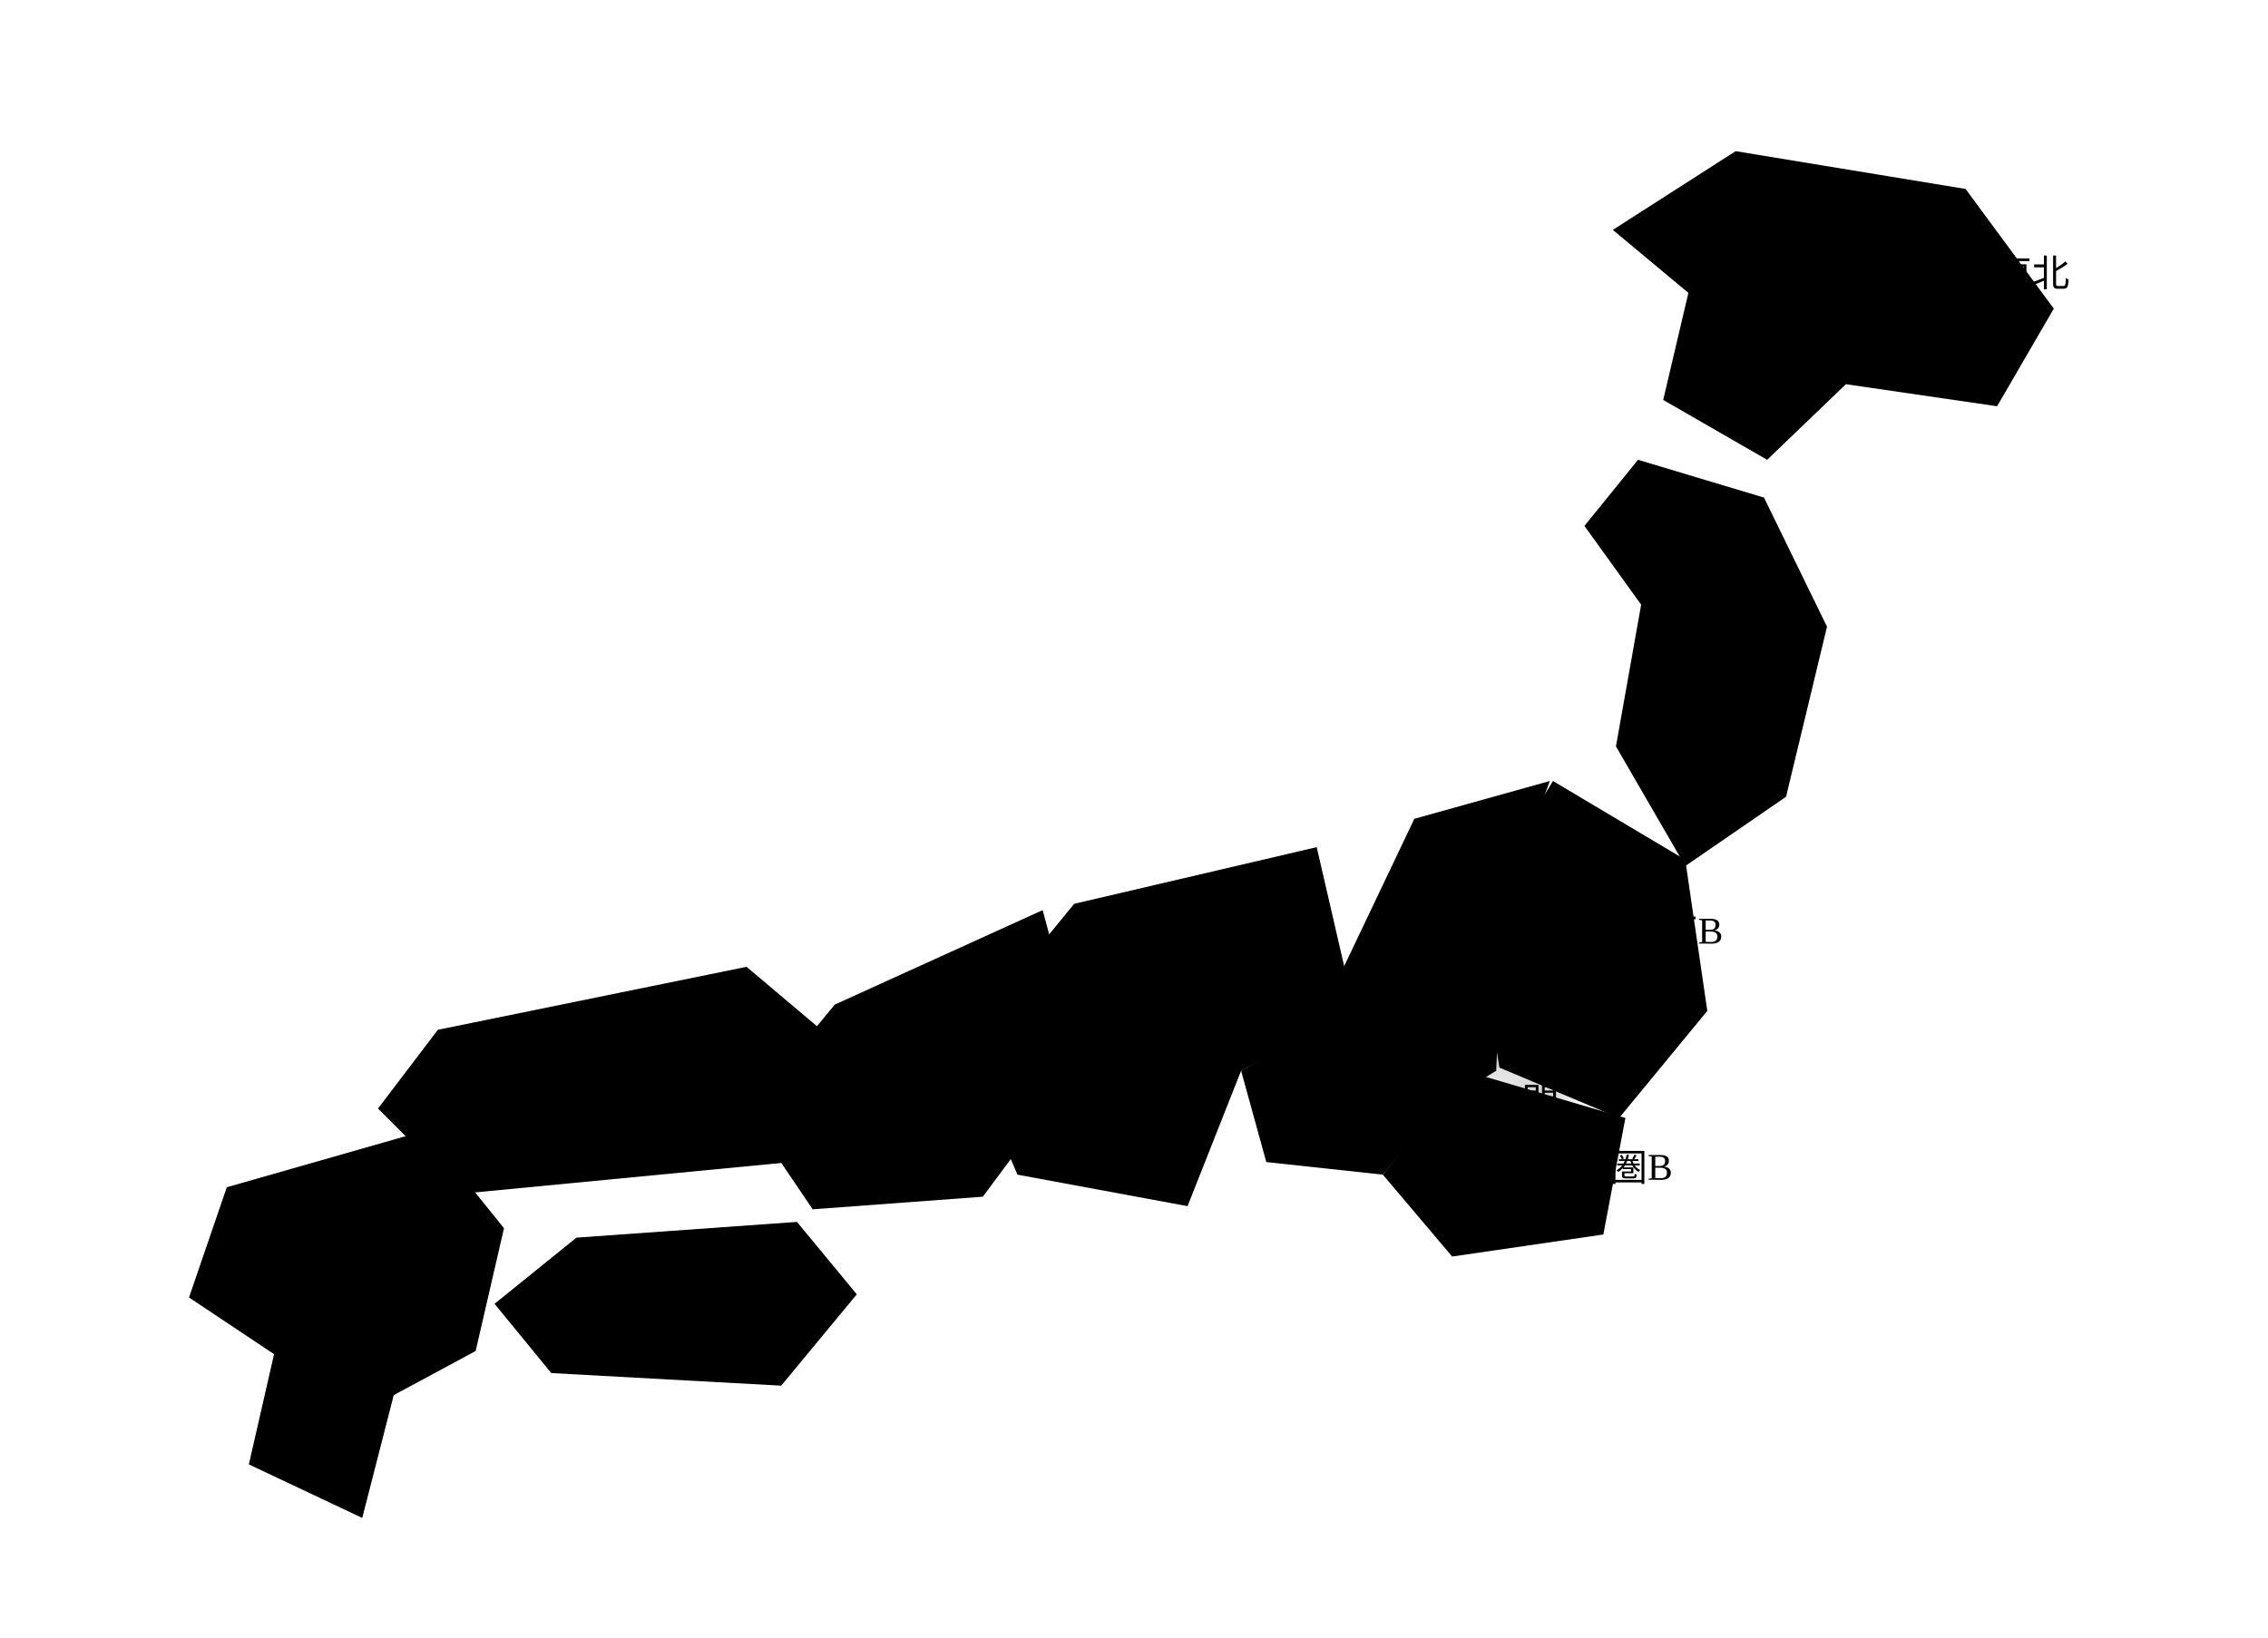
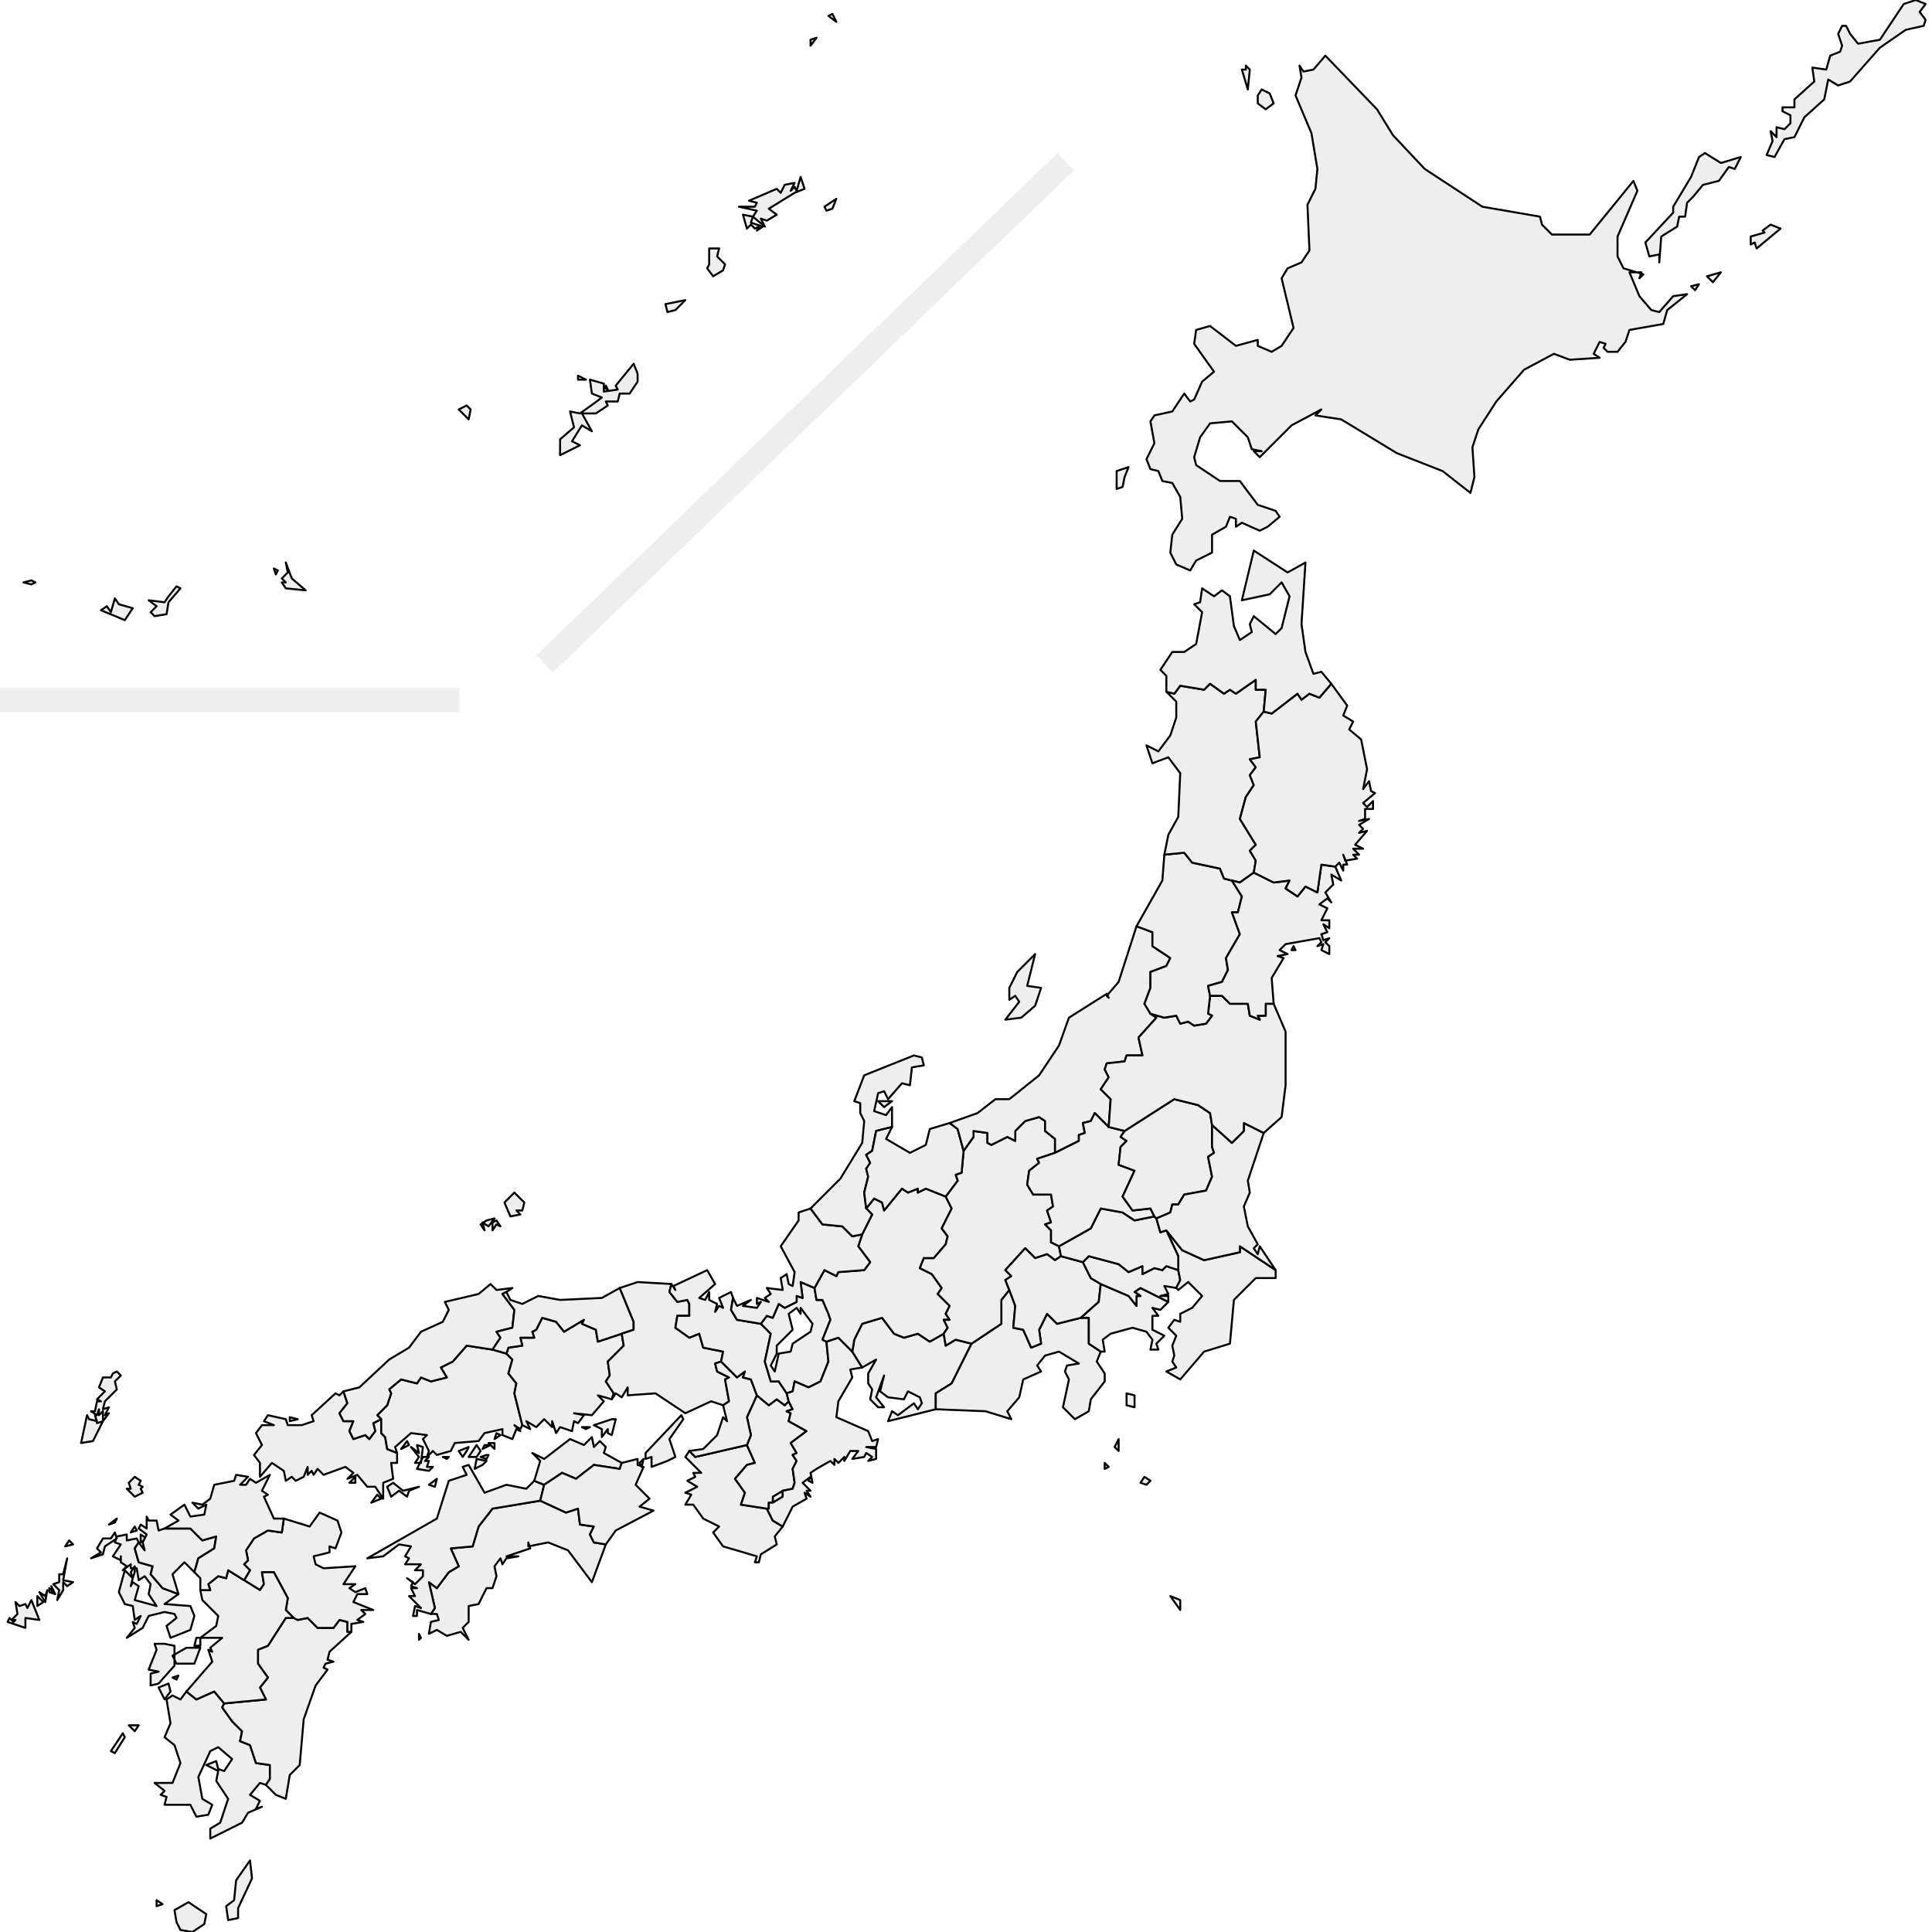
- <svg xmlns="http://www.w3.org/2000/svg" class="japanMapSvg" viewBox="0 0 720 520" aria-label="日本地域別利用状況">
-   <defs>
-     <filter id="mapGlow" x="-30%" y="-30%" width="160%" height="160%">
-       <feGaussianBlur stdDeviation="5" result="blur" />
-       <feMerge>
-         <feMergeNode in="blur" />
-         <feMergeNode in="SourceGraphic" />
-       </feMerge>
-     </filter>
-   </defs>
-   <g class="mapGrid" opacity=".18">
-     <path d="M40 80H680M40 160H680M40 240H680M40 320H680M40 400H680M120 40V470M240 40V470M360 40V470M480 40V470M600 40V470" />
-   </g>
-   <g data-area-key="北海道東北" class="mapRegion">
-     <path d="M551 48l73 12 28 38-18 31-48-7-25 24-33-19 8-34-24-20z" />
-     <path d="M520 146l40 12 20 41-13 54-32 22-22-38 8-45-18-25z" />
-     <text x="585" y="91">北海道・東北</text>
-   </g>
-   <g data-area-key="関東B" class="mapRegion">
-     <path d="M493 248l42 25 7 48-28 34-38-16-8-50z" />
-     <text x="515" y="300">関東B</text>
-   </g>
-   <g data-area-key="関東A" class="mapRegion">
-     <path d="M449 260l43-12-15 41-2 51-36 22-20-39z" />
-     <text x="455" y="315">関東A</text>
-   </g>
-   <g data-area-key="首都圏B" class="mapRegion">
-     <path d="M465 340l51 15-7 37-48 7-22-26z" />
-     <text x="487" y="375">首都圏B</text>
-   </g>
-   <g data-area-key="首都圏A" class="mapRegion">
-     <path d="M421 325l45 15-27 33-37-4-8-29z" />
-     <text x="427" y="351">首都圏A</text>
-   </g>
-   <g data-area-key="東海北陸" class="mapRegion">
-     <path d="M341 287l77-18 12 52-36 19-17 43-54-10-18-42z" />
-     <text x="368" y="322">東海・北陸</text>
-   </g>
-   <g data-area-key="関西" class="mapRegion">
-     <path d="M265 319l66-30 13 48-32 43-54 4-21-31z" />
-     <text x="293" y="345">関西</text>
-   </g>
-   <g data-area-key="中四国" class="mapRegion">
-     <path d="M139 327l98-20 32 27-18 35-104 10-27-27z" />
-     <path d="M183 393l70-5 19 23-24 29-73-4-18-22z" />
-     <text x="195" y="353">中国</text>
-     <text x="216" y="419">四国</text>
-   </g>
-   <g data-area-key="九州" class="mapRegion">
-     <path d="M72 377l63-18 25 31-9 39-26 14-10 39-36-17 8-35-27-18z" />
-     <text x="111" y="409">九州</text>
-   </g>
-   <g data-area-key="本社・虎ノ門" class="mapMarker" filter="url(#mapGlow)">
-     <circle cx="438" cy="341" r="10" />
-     <circle cx="438" cy="341" r="20" class="mapPulse" />
-     <text x="459" y="337">本社</text>
-     <text x="459" y="354">虎ノ門</text>
+ <svg xmlns="http://www.w3.org/2000/svg" class="geolonia-svg-map" viewBox="0 0 1000 1000">
+   <g class="svg-map" transform="matrix(1.028807, 0, 0, 1.028807, -47.54424, -28.80658)">
+     <g class="prefectures" transform="matrix(1, 0, 0, 1, 6, 18)">
+       <g class="okinawa kyushu-okinawa prefecture" data-code="47" stroke-linejoin="round" fill="#EEEEEE" fill-rule="nonzero" stroke="#000000" stroke-width="1.0" transform="translate(52, 193)">
+         <polygon points="4 109 6 110 4 111 0 110" />
+         <polygon points="48 121 55 123 51 129 39 124 42 122 44 125 46 118" />
+         <polygon points="132 113 130 110 132 110 130 108 133 105 132 100 135 108 142 114" />
+         <polygon points="225 23 224 28 219 23 223 21" />
+         <polygon points="73 117 77 112 79 113 73 120 72 126 66 127 64 125 67 122 63 119 71 120" />
+         <polygon points="287 20 291 17 286 15 285 8 292 10 292 14 299 13 298 11 307 0 309 5 309 9 305 15 300 15 299 19 293 19 294 21 288 25 281 25 286 34 281 31 276 39 280 41 270 46 270 38 277 32 275 24 280 25" />
+         <polygon points="127 106 126 103 128 104" />
+         <polygon points="279 8 279 6 283 8" />
+         <polygon points="293 11 294 13 292 12" />
+       </g>
+       <g class="kagoshima kyushu kyushu-okinawa prefecture" data-code="46" stroke-linejoin="round" fill="#EEEEEE" fill-rule="nonzero" stroke="#000000" stroke-width="1.0" transform="translate(96, 17)">
+         <polygon points="23 949 26 951 23 952" />
+         <polygon points="33 960 32 954 39 950 48 956 47 961 41 965 35 964" />
+         <polygon points="64 953 64 958 59 959 58 952 62 949 63 939 70 929 71 938" />
+         <polygon points="38 844 43 848 52 844 57 850 56 852 61 859 66 864 65 869 70 871 73 880 80 881 80 888 78 891 75 890 70 896 75 899 73 903 76 902 69 905 66 910 50 918 50 913 55 910 59 898 53 889 54 884 48 881 53 879 54 883 57 884 61 878 54 872 50 874 44 887 46 898 51 901 49 906 43 907 40 901 27 901 28 897 25 896 27 894 22 890 31 890 35 880 32 871 27 867 30 860 28 848 31 846 35 848" />
+         <polygon points="31 837 34 836 33 838" />
+         <polygon points="27 848 24 842 29 840 30 844" />
+         <polygon points="4 868 6 865 7 867 2 875 0 874" />
+         <polygon points="12 864 9 861 14 861" />
+         <polygon points="284 149 280 150 279 146 289 144" />
+         <polygon points="301 126 301 118 306 118 305 122 309 126 308 129 303 132 300 128" />
+         <polygon points="363 98 360 99 359 97 365 93" />
+         <polygon points="344 90 331 98 335 101 330 104 327 103 329 107 323 102 325 99 316 97 324 97 325 95 321 94 335 88 337 90 339 86 344 85 342 89 344 87 345 89 347 82 349 88" />
+         <polygon points="324 108 322 106 320 108 318 101 323 102 322 105 328 107 325 109 326 107" />
+         <polygon points="355 12 352 16 352 13" />
+         <polygon points="361 1 363 0 365 4" />
+       </g>
+       <g class="miyazaki kyushu kyushu-okinawa prefecture" data-code="45" stroke-linejoin="round" fill="#EEEEEE" fill-rule="nonzero" stroke="#000000" stroke-width="1.0" transform="translate(152, 824)">
+         <polygon points="36 0 38 1 43 0 48 5 56 5 59 1 63 2 63 7 65 7 54 17 53 21 56 22 52 23 51 25 53 26 47 34 41 51 39 74 34 79 32 91 27 89 22 84 24 81 24 74 17 73 14 64 9 62 10 57 5 52 0 45 1 43 22 41 19 35 23 30 18 23 18 16 23 14 32 0" />
+       </g>
+       <g class="oita kyushu kyushu-okinawa prefecture" data-code="44" stroke-linejoin="round" fill="#EEEEEE" fill-rule="nonzero" stroke="#000000" stroke-width="1.0" transform="translate(163, 771)">
+         <polygon points="0 34 3 29 0 26 2 24 1 19 5 13 12 9 19 10 20 3 33 7 38 0 47 4 49 10 46 18 43 17 43 20 35 22 36 26 40 28 56 27 50 36 56 36 53 38 56 40 61 38 62 41 57 41 55 45 65 49 59 49 61 51 57 54 60 55 54 56 54 60 52 60 52 55 48 54 45 58 37 58 32 53 27 54 25 53 21 49 22 43 15 30 9 30 10 36 8 39" />
+       </g>
+       <g class="kumamoto kyushu kyushu-okinawa prefecture" data-code="43" stroke-linejoin="round" fill="#EEEEEE" fill-rule="nonzero" stroke="#000000" stroke-width="1.0" transform="translate(115, 800)">
+         <path d="M8,37 L13,38 L13,48 L5,57 L1,58 L1,52 L5,51 L0,50 L4,40 L3,37 L8,37 Z M20,47 L14,47 L12,43 L19,39 L26,39 L23,47 L20,47 Z M24,34 L26,34 L26,38 L23,38 L24,34 Z M38,67 L33,61 L24,65 L19,61 L32,46 L30,40 L32,41 L31,39 L37,34 L26,34 L34,28 L35,23 L27,15 L26,10 L31,10 L30,7 L35,3 L39,4 L40,0 L48,5 L56,10 L58,7 L57,1 L63,1 L70,14 L69,20 L73,24 L69,24 L60,38 L55,40 L55,47 L60,54 L56,59 L59,65 L38,67 Z" />
+       </g>
+       <g class="nagasaki kyushu kyushu-okinawa prefecture" data-code="42" stroke-linejoin="round" fill="#EEEEEE" fill-rule="nonzero" stroke="#000000" stroke-width="1.0" transform="translate(44, 700)">
+         <path d="M53,1 L55,0 L57,2 L54,5 L55,9 L49,15 L48,19 L51,18 L49,22 L51,21 L48,25 L48,20 L46,22 L46,19 L45,22 L42,20 L44,20 L45,15 L47,15 L45,14 L49,10 L46,8 L48,3 L52,3 L53,1 Z M46,29 L43,35 L37,36 L40,22 L41,24 L45,25 L44,22 L45,26 L48,25 L46,29 Z M67,59 L68,61 L64,63 L60,59 L62,59 L61,56 L64,53 L67,55 L66,57 L68,58 L67,59 Z M28,110 L25,115 L26,110 L23,107 L26,106 L26,102 L28,102 L30,94 L28,105 L33,106 L30,108 L28,106 L28,110 Z M24,112 L21,111 L21,109 L23,111 L22,108 L24,112 Z M19,113 L20,110 L19,116 L16,111 L19,113 Z M6,118 L9,117 L10,119 L12,115 L16,125 L9,124 L9,129 L0,126 L1,124 L3,126 L4,125 L2,125 L5,122 L4,116 L6,118 Z M65,80 L62,81 L64,78 L65,80 Z M67,82 L70,84 L67,86 L67,82 Z M29,88 L31,85 L33,87 L29,88 Z M54,76 L51,77 L55,74 L54,76 Z M66,86 L64,89 L66,96 L73,98 L72,102 L78,109 L86,112 L79,117 L92,118 L94,123 L92,130 L82,134 L80,128 L85,124 L84,122 L79,121 L71,123 L68,129 L60,134 L64,129 L63,126 L65,127 L67,123 L64,125 L63,118 L59,117 L56,111 L59,100 L63,104 L62,108 L63,106 L66,108 L64,115 L75,118 L71,112 L72,107 L69,103 L66,105 L65,99 L62,99 L62,97 L58,100 L60,98 L57,96 L57,93 L57,95 L53,93 L57,87 L54,86 L55,83 L60,82 L60,85 L65,84 L66,86 Z M49,88 L48,92 L42,94 L47,91 L45,89 L48,84 L52,84 L54,81 L55,84 L49,88 Z M15,115 L15,113 L18,116 L15,118 L15,115 Z M64,101 L63,104 L62,101 L64,98 L64,101 Z" />
+       </g>
+       <g class="saga kyushu kyushu-okinawa prefecture" data-code="41" stroke-linejoin="round" fill="#EEEEEE" fill-rule="nonzero" stroke="#000000" stroke-width="1.0" transform="translate(108, 773)">
+         <polygon points="15 6 28 6 34 12 41 10 40 16 32 21 30 28 25 23 19 29 22 39 14 36 8 29 9 25 2 23 0 16 2 13 5 17 4 13 6 9 2 6 3 4 6 6 6 0 7 2 11 2 12 7" />
+       </g>
+       <g class="fukuoka kyushu kyushu-okinawa prefecture" data-code="40" stroke-linejoin="round" fill="#EEEEEE" fill-rule="nonzero" stroke="#000000" stroke-width="1.0" transform="translate(123, 752)">
+         <polygon points="40 53 32 48 31 52 27 51 22 55 23 58 18 58 18 52 15 49 17 42 25 37 26 31 19 33 13 27 0 27 7 23 3 20 10 15 13 21 20 20 21 15 17 17 14 14 19 15 23 12 25 5 35 3 36 0 42 1 38 5 41 5 43 2 46 4 53 0 49 8 52 10 50 11 55 22 60 22 59 29 52 28 45 32 41 38 42 43 40 45 43 48" />
+       </g>
+       <g class="kochi shikoku prefecture" data-code="39" stroke-linejoin="round" fill="#EEEEEE" fill-rule="nonzero" stroke="#000000" stroke-width="1.0" transform="translate(251, 765)">
+         <path d="M61,0 L74,6 L80,4 L81,12 L88,13 L86,17 L88,21 L94,22 L87,41 L75,25 L65,21 L55,23 L55,21 L56,24 L44,28 L50,28 L44,29 L42,32 L41,29 L38,33 L39,38 L37,44 L34,44 L30,52 L25,53 L25,61 L22,64 L25,70 L21,66 L14,68 L9,65 L5,67 L6,61 L10,60 L9,57 L6,57 L8,54 L5,41 L9,44 L15,36 L20,33 L16,24 L27,23 L30,13 L37,4 L61,0 Z M1,69 L0,70 L0,67 L1,69 Z" />
+       </g>
+       <g class="ehime shikoku prefecture" data-code="38" stroke-linejoin="round" fill="#EEEEEE" fill-rule="nonzero" stroke="#000000" stroke-width="1.0" transform="translate(225, 737)">
+         <path d="M34,21 L31,20 L35,17 L34,21 Z M55,6 L51,6 L55,0 L57,3 L55,6 Z M60,5 L61,5 L60,7 L57,6 L60,5 Z M58,10 L54,12 L55,7 L60,8 L58,10 Z M32,85 L25,83 L25,86 L23,86 L24,81 L27,82 L21,76 L24,76 L22,72 L25,72 L22,71 L23,69 L20,67 L24,70 L28,66 L28,63 L24,63 L27,60 L19,60 L21,57 L19,56 L22,51 L16,50 L8,56 L0,57 L35,37 L41,18 L50,15 L48,11 L51,10 L59,24 L70,20 L80,22 L84,18 L89,20 L87,28 L63,32 L56,41 L53,51 L42,52 L46,61 L41,64 L35,72 L31,69 L34,82 L32,85 Z" />
+       </g>
+       <g class="kagawa shikoku prefecture" data-code="37" stroke-linejoin="round" fill="#EEEEEE" fill-rule="nonzero" stroke="#000000" stroke-width="1.0" transform="translate(308, 724)">
+         <path d="M6,33 L1,31 L4,21 L0,17 L6,20 L19,10 L26,13 L30,9 L31,14 L34,11 L37,14 L36,17 L45,22 L44,25 L31,23 L22,30 L15,27 L6,33 Z M27,5 L25,4 L29,4 L27,5 Z M40,0 L42,0 L40,8 L38,7 L38,5 L35,9 L35,5 L31,3 L40,0 Z" />
+       </g>
+       <g class="tokushima shikoku prefecture" data-code="36" stroke-linejoin="round" fill="#EEEEEE" fill-rule="nonzero" stroke="#000000" stroke-width="1.0" transform="translate(312, 744)">
+         <path d="M50,2 L52,0 L51,4 L50,2 Z M41,2 L49,0 L49,3 L52,4 L48,13 L55,20 L50,24 L57,26 L38,36 L33,43 L27,42 L25,38 L27,34 L20,33 L19,25 L13,27 L0,21 L2,13 L11,7 L18,10 L27,3 L40,5 L41,2 Z" />
+       </g>
+       <g class="yamaguchi chugoku prefecture" data-code="35" stroke-linejoin="round" fill="#EEEEEE" fill-rule="nonzero" stroke="#000000" stroke-width="1.0" transform="translate(168, 710)">
+         <path d="M45,0 L47,6 L43,11 L45,15 L50,15 L48,20 L50,24 L56,22 L58,24 L61,20 L60,16 L64,14 L64,21 L66,23 L67,29 L72,31 L72,36 L69,36 L70,44 L65,46 L65,54 L61,48 L57,48 L52,42 L47,44 L50,41 L46,38 L35,42 L32,39 L30,42 L29,40 L27,42 L27,38 L25,43 L21,45 L19,43 L16,45 L15,40 L9,36 L3,43 L3,36 L0,32 L4,27 L1,21 L4,17 L10,17 L5,15 L7,12 L16,14 L17,17 L24,17 L30,15 L29,12 L41,1 L43,2 L45,0 Z M64,54 L59,56 L62,52 L64,54 Z M75,50 L83,48 L78,50 L77,53 L73,50 L69,53 L67,48 L70,46 L75,50 Z M18,15 L18,13 L22,14 L18,15 Z M51,46 L48,46 L51,43 L51,46 Z" />
+       </g>
+       <g class="hiroshima chugoku prefecture" data-code="34" stroke-linejoin="round" fill="#EEEEEE" fill-rule="nonzero" stroke="#000000" stroke-width="1.0" transform="translate(230, 687)">
+         <path d="M73,40 L72,42 L69,40 L72,43 L70,42 L68,47 L63,45 L63,42 L54,44 L51,48 L39,49 L37,53 L30,55 L28,53 L25,56 L26,53 L23,47 L25,45 L17,44 L9,51 L10,54 L5,52 L4,46 L2,44 L2,37 L0,35 L5,30 L7,24 L6,22 L12,17 L20,19 L22,16 L27,18 L35,16 L32,11 L38,8 L45,0 L58,2 L65,4 L68,7 L66,14 L70,19 L69,24 L73,40 Z M45,53 L43,56 L41,53 L46,51 L45,53 Z M21,54 L20,50 L23,51 L22,59 L19,59 L21,56 L17,51 L21,54 Z M15,48 L16,50 L12,52 L15,48 Z M35,57 L33,56 L36,56 L35,57 Z M24,58 L26,58 L25,61 L28,61 L26,63 L20,62 L23,56 L26,56 L24,58 Z M59,49 L59,52 L56,49 L59,49 Z M57,50 L53,52 L54,50 L57,50 Z M60,44 L62,45 L59,47 L60,44 Z" />
+       </g>
+       <g class="okayama chugoku prefecture" data-code="33" stroke-linejoin="round" fill="#EEEEEE" fill-rule="nonzero" stroke="#000000" stroke-width="1.0" transform="translate(295, 673)">
+         <polygon points="58 8 59 14 51 22 52 29 50 32 54 38 53 41 46 39 49 42 43 49 34 48 39 49 36 53 34 52 33 57 27 55 25 58 23 52 23 55 19 51 15 55 10 52 12 56 8 54 4 38 5 33 1 28 3 21 0 18 1 15 8 14 7 10 14 10 13 7 15 6 18 0 25 2 29 7 39 1 38 3 45 6 46 12" />
+       </g>
+       <g class="shimane chugoku prefecture" data-code="32" stroke-linejoin="round" fill="#EEEEEE" fill-rule="nonzero" stroke="#000000" stroke-width="1.0" transform="translate(211, 610)">
+         <path d="M74,14 L78,13 L75,17 L72,15 L73,19 L71,16 L74,14 Z M79,16 L77,19 L77,15 L79,14 L81,17 L79,16 Z M83,5 L88,0 L93,5 L92,9 L89,9 L91,11 L86,12 L83,5 Z M2,100 L10,98 L25,84 L35,78 L41,70 L52,65 L55,59 L53,55 L70,51 L76,46 L79,49 L87,48 L84,50 L82,51 L88,59 L87,68 L79,70 L81,73 L77,79 L64,77 L57,85 L51,88 L54,93 L46,95 L41,93 L39,96 L31,94 L25,99 L26,101 L24,107 L19,112 L21,114 L17,116 L18,120 L15,124 L13,122 L7,124 L5,120 L7,115 L2,115 L0,111 L4,106 L2,100 Z" />
+       </g>
+       <g class="tottori chugoku prefecture" data-code="31" stroke-linejoin="round" fill="#EEEEEE" fill-rule="nonzero" stroke="#000000" stroke-width="1.0" transform="translate(288, 658)">
+         <polygon points="7 33 0 31 4 25 2 22 10 20 11 11 5 3 7 2 9 6 15 8 23 4 34 6 55 5 64 0 71 17 71 21 65 23 53 27 52 21 45 18 46 16 36 22 32 17 25 15 22 21 20 22 21 25 14 25 15 29 8 30" />
+       </g>
+       <g class="wakayama kinki prefecture" data-code="30" stroke-linejoin="round" fill="#EEEEEE" fill-rule="nonzero" stroke="#000000" stroke-width="1.0" transform="translate(385, 737)">
+         <path d="M41,32 L44,38 L49,41 L45,46 L46,50 L38,55 L37,59 L35,59 L36,56 L19,51 L14,44 L17,41 L9,37 L4,30 L0,30 L3,25 L0,24 L6,21 L1,18 L5,16 L4,14 L8,14 L0,6 L2,3 L5,6 L31,0 L35,9 L31,10 L25,17 L30,24 L28,30 L41,32 Z M49,23 L49,26 L44,29 L44,26 L49,23 Z" />
+       </g>
+       <g class="nara kinki prefecture" data-code="29" stroke-linejoin="round" fill="#EEEEEE" fill-rule="nonzero" stroke="#000000" stroke-width="1.0" transform="translate(410, 712)">
+         <polygon points="24 48 19 51 19 54 17 54 17 57 16 57 3 55 5 49 0 42 6 35 10 34 6 25 8 20 6 11 11 0 17 5 21 2 25 5 27 3 29 7 26 8 28 9 27 13 36 18 28 24 31 29 29 30 31 33 29 37 30 44 29 47" />
+       </g>
+       <g class="hyogo kinki prefecture" data-code="28" stroke-linejoin="round" fill="#EEEEEE" fill-rule="nonzero" stroke="#000000" stroke-width="1.0" transform="translate(345, 655)">
+         <path d="M31,90 L23,93 L23,88 L20,89 L20,86 L38,67 L39,69 L32,79 L35,88 L31,90 Z M3,59 L4,56 L0,50 L2,47 L1,40 L9,32 L8,26 L14,24 L14,20 L7,3 L16,0 L33,1 L32,5 L36,10 L41,9 L42,11 L42,17 L36,17 L35,23 L42,28 L47,26 L49,33 L59,35 L58,40 L55,41 L56,45 L62,48 L60,49 L62,60 L59,62 L53,60 L40,66 L25,56 L11,57 L11,53 L8,58 L5,56 L3,59 Z" />
+       </g>
+       <g class="osaka kinki prefecture" data-code="27" stroke-linejoin="round" fill="#EEEEEE" fill-rule="nonzero" stroke="#000000" stroke-width="1.0" transform="translate(387, 695)">
+         <polygon points="16 0 24 8 28 5 27 8 31 9 34 17 29 28 31 37 29 42 3 48 0 45 7 44 14 37 17 28 19 30 17 22 20 20 18 9 20 8 14 5 13 1" />
+       </g>
+       <g class="kyoto kinki prefecture" data-code="26" stroke-linejoin="round" fill="#EEEEEE" fill-rule="nonzero" stroke="#000000" stroke-width="1.0" transform="translate(377, 649)">
+         <polygon points="44 63 41 55 37 54 38 51 34 54 26 46 27 41 17 39 15 32 10 34 3 29 4 23 10 23 10 17 9 15 4 16 0 11 1 7 3 10 2 8 19 0 23 7 15 14 18 15 20 11 20 15 24 17 23 21 25 18 27 19 25 14 31 11 32 14 31 20 34 25 46 27 51 32 48 46 51 56 55 56 59 62 60 66 58 68 54 65 50 68" />
+       </g>
+       <g class="shiga kinki prefecture" data-code="25" stroke-linejoin="round" fill="#EEEEEE" fill-rule="nonzero" stroke="#000000" stroke-width="1.0" transform="translate(423, 655)">
+         <path d="M20,0 L27,3 L28,9 L31,9 L34,16 L35,19 L31,29 L33,30 L34,40 L30,50 L24,53 L17,50 L16,55 L13,56 L9,50 L5,50 L2,40 L5,26 L0,21 L3,17 L6,18 L9,11 L12,13 L18,10 L18,7 L21,8 L20,0 Z M20,13 L20,16 L18,13 L14,16 L16,24 L8,32 L8,36 L5,42 L7,45 L9,36 L15,35 L16,31 L25,25 L26,21 L20,13 Z" />
+       </g>
+       <g class="mie kinki prefecture" data-code="24" stroke-linejoin="round" fill="#EEEEEE" fill-rule="nonzero" stroke="#000000" stroke-width="1.0" transform="translate(426, 683)">
+         <polygon points="8 95 3 92 0 86 1 86 1 83 3 83 8 80 8 77 13 76 14 73 13 66 15 62 13 59 15 58 12 53 20 47 11 42 12 38 10 37 13 36 11 32 10 28 13 27 14 22 21 25 27 22 31 12 30 2 36 0 43 7 48 15 42 16 43 20 36 32 35 40 51 47 53 52 56 51 55 55 50 55 55 56 55 61 51 62 53 60 50 58 49 60 43 61 46 57 42 57 39 62 39 60 36 63 34 61 34 64 32 62 25 66 22 68 23 73 21 72 22 70 18 73 22 77 20 77 22 80 19 78 20 81 13 85" />
+       </g>
+       <g class="aichi chubu prefecture" data-code="23" stroke-linejoin="round" fill="#EEEEEE" fill-rule="nonzero" stroke="#000000" stroke-width="1.0" transform="translate(469, 673)">
+         <polygon points="42 46 18 52 20 47 23 49 31 43 33 46 35 43 34 40 28 37 26 41 18 40 14 37 16 29 12 40 16 45 13 45 9 41 10 36 8 33 8 28 12 21 5 25 0 17 1 11 5 3 15 0 21 8 26 10 33 8 39 12 46 8 47 14 52 11 60 13 50 33 42 38" />
+       </g>
+       <g class="shizuoka chubu prefecture" data-code="22" stroke-linejoin="round" fill="#EEEEEE" fill-rule="nonzero" stroke="#000000" stroke-width="1.0" transform="translate(511, 659)">
+         <polygon points="73 14 77 14 77 27 83 31 81 36 85 42 85 46 78 55 77 61 70 65 64 59 67 45 65 41 66 38 72 37 62 31 55 33 51 38 53 41 44 45 42 54 36 61 38 65 25 61 0 60 0 52 8 47 18 27 33 17 33 5 37 0 40 8 39 19 44 20 48 29 53 27 52 20 56 12 61 17" />
+       </g>
+       <g class="gifu chubu prefecture" data-code="21" stroke-linejoin="round" fill="#EEEEEE" fill-rule="nonzero" stroke="#000000" stroke-width="1.0" transform="translate(450, 608)">
+         <polygon points="66 4 69 10 64 20 67 24 66 28 60 35 55 35 53 40 59 43 64 50 62 53 68 59 66 63 68 66 65 66 67 70 65 73 58 77 52 73 45 75 40 73 34 65 24 68 20 76 19 82 12 75 6 77 4 76 8 66 7 63 4 56 1 56 0 50 5 41 11 44 12 42 25 41 28 37 22 29 24 23 29 13 26 10 30 5 34 7 35 11 44 0 47 2 52 0 52 2 56 0" />
+       </g>
+       <g class="nagano chubu prefecture" data-code="20" stroke-linejoin="round" fill="#EEEEEE" fill-rule="nonzero" stroke="#000000" stroke-width="1.0" transform="translate(503, 572)">
+         <polygon points="68 18 59 21 60 23 55 27 54 34 57 39 66 39 67 45 64 47 66 53 63 54 66 57 66 63 70 65 71 70 68 72 64 69 58 71 53 66 43 77 46 80 43 82 45 87 41 92 41 104 26 114 18 112 13 115 12 109 14 106 12 102 15 102 13 99 15 95 9 89 11 86 6 79 0 76 2 71 7 71 13 64 14 60 11 56 16 46 13 40 19 32 18 29 21 28 22 17 27 10 27 7 34 8 34 13 36 14 44 10 48 12 48 7 53 2 60 0 63 2 63 7 68 11" />
+       </g>
+       <g class="yamanashi chubu prefecture" data-code="19" stroke-linejoin="round" fill="#EEEEEE" fill-rule="nonzero" stroke="#000000" stroke-width="1.0" transform="translate(546, 638)">
+         <polygon points="2 21 0 16 3 14 0 11 10 0 15 5 21 3 25 6 28 4 39 7 43 15 48 18 47 27 38 35 26 38 21 33 17 41 18 48 13 50 9 41 4 40 5 29" />
+       </g>
+       <g class="fukui chubu prefecture" data-code="18" stroke-linejoin="round" fill="#EEEEEE" fill-rule="nonzero" stroke="#000000" stroke-width="1.0" transform="translate(408, 618)">
+         <polygon points="40 0 46 8 56 9 61 14 66 13 64 19 70 27 67 31 54 32 53 34 47 31 42 40 35 37 36 45 33 44 33 47 27 50 24 48 21 55 18 54 15 58 3 56 0 51 1 45 3 49 10 46 6 49 13 50 15 47 13 48 13 45 19 47 17 45 20 43 18 40 26 41 25 35 28 33 29 38 31 39 32 32 25 19 34 6 34 2" />
+       </g>
+       <g class="ishikawa chubu prefecture" data-code="17" stroke-linejoin="round" fill="#EEEEEE" fill-rule="nonzero" stroke="#000000" stroke-width="1.0" transform="translate(448, 541)">
+         <path d="M37,26 L34,23 L41,23 L37,26 Z M28,77 L31,80 L26,90 L21,91 L16,86 L6,85 L0,77 L15,62 L26,44 L27,33 L25,29 L25,24 L22,23 L27,10 L52,0 L56,1 L57,5 L51,6 L50,15 L46,14 L39,22 L37,18 L34,19 L32,28 L38,30 L41,26 L41,36 L33,38 L31,48 L28,50 L30,54 L28,57 L29,61 L27,69 L28,77 Z" />
+       </g>
+       <g class="toyama chubu prefecture" data-code="16" stroke-linejoin="round" fill="#EEEEEE" fill-rule="nonzero" stroke="#000000" stroke-width="1.0" transform="translate(475, 575)">
+         <polygon points="41 37 31 33 27 35 27 33 22 35 19 33 10 44 9 40 5 38 1 43 0 35 2 27 1 23 3 20 1 16 4 14 6 4 14 2 11 8 23 15 31 11 33 3 43 0 47 3 50 14 49 25 46 26 47 29" />
+       </g>
+       <g class="niigata chubu prefecture" data-code="15" stroke-linejoin="round" fill="#EEEEEE" fill-rule="nonzero" stroke="#000000" stroke-width="1.0" transform="translate(518, 476)">
+         <path d="M7,113 L4,102 L0,99 L14,94 L23,87 L30,87 L45,75 L55,60 L60,46 L79,34 L80,36 L79,35 L85,28 L94,0 L102,3 L102,10 L111,16 L109,20 L101,23 L101,31 L98,39 L101,44 L104,46 L95,56 L97,65 L89,65 L88,68 L79,69 L78,72 L80,76 L76,82 L81,87 L80,101 L73,94 L71,98 L67,99 L68,104 L65,105 L65,108 L53,114 L53,107 L48,103 L48,98 L45,96 L38,98 L33,103 L33,108 L29,106 L21,110 L19,109 L19,104 L12,103 L12,106 L7,113 Z M36,46 L28,47 L35,38 L33,35 L30,37 L30,31 L34,23 L43,14 L39,30 L46,31 L43,40 L36,46 Z" />
+       </g>
+       <g class="kanagawa kanto prefecture" data-code="14" stroke-linejoin="round" fill="#EEEEEE" fill-rule="nonzero" stroke="#000000" stroke-width="1.0" transform="translate(584, 656)">
+         <polygon points="10 0 24 6 28 11 28 6 30 6 27 4 30 2 44 9 40 13 36 12 39 16 36 16 36 23 42 26 38 30 39 33 35 33 36 28 33 24 26 22 15 25 11 28 12 34 10 34 4 30 4 17 0 17 9 9" />
+       </g>
+       <g class="tokyo kanto prefecture" data-code="13" stroke-linejoin="round" fill="#EEEEEE" fill-rule="nonzero" stroke="#000000" stroke-width="1.0" transform="translate(585, 642)">
+         <path d="M49,173 L49,178 L44,171 L49,173 Z M34,113 L32,115 L29,114 L31,111 L34,113 Z M11,104 L13,106 L11,107 L11,104 Z M18,98 L16,96 L18,92 L18,98 Z M22,75 L22,69 L26,70 L26,76 L22,75 Z M48,7 L49,12 L47,16 L41,15 L43,19 L39,20 L43,20 L43,23 L29,16 L26,18 L29,20 L27,20 L27,25 L23,20 L9,14 L4,11 L0,3 L3,0 L18,4 L23,8 L30,5 L30,9 L36,6 L40,7 L42,5 L48,7 Z" />
+       </g>
+       <g class="chiba kanto prefecture" data-code="12" stroke-linejoin="round" fill="#EEEEEE" fill-rule="nonzero" stroke="#000000" stroke-width="1.0" transform="translate(627, 629)">
+         <polygon points="5 29 7 25 6 20 6 13 0 0 8 10 19 15 37 11 37 8 55 20 55 24 45 24 34 35 32 57 19 61 7 75 0 71 5 69 3 66 4 63 3 58 5 53 1 49 4 45 7 46 7 42 13 39 18 33 11 26 6 30" />
+       </g>
+       <g class="saitama kanto prefecture" data-code="11" stroke-linejoin="round" fill="#EEEEEE" fill-rule="nonzero" stroke="#000000" stroke-width="1.0" transform="translate(573, 618)">
+         <polygon points="48 4 49 5 51 12 54 11 54 11 60 24 60 31 54 29 52 31 48 30 42 33 42 29 35 32 30 28 15 24 12 27 1 24 0 19 16 10 21 0 32 2 38 6" />
+       </g>
+       <g class="gunma kanto prefecture" data-code="10" stroke-linejoin="round" fill="#EEEEEE" fill-rule="nonzero" stroke="#000000" stroke-width="1.0" transform="translate(557, 570)">
+         <polygon points="64 52 54 54 48 50 37 48 32 58 16 67 12 65 12 59 9 56 12 55 10 49 13 47 12 41 3 41 0 36 1 29 6 25 5 23 14 20 26 14 26 11 29 10 28 5 32 4 34 0 41 7 49 9 47 12 50 14 47 17 46 26 54 29 48 42 53 49 62 48" />
+       </g>
+       <g class="tochigi kanto prefecture" data-code="9" stroke-linejoin="round" fill="#EEEEEE" fill-rule="nonzero" stroke="#000000" stroke-width="1.0" transform="translate(603, 563)">
+         <polygon points="19 60 18 59 16 55 7 56 2 49 8 36 0 33 1 24 4 21 1 19 3 16 28 0 40 3 46 7 47 13 47 24 48 27 45 29 47 39 44 46 33 48 30 53 27 53 26 57" />
+       </g>
+       <g class="ibaraki kanto prefecture" data-code="8" stroke-linejoin="round" fill="#EEEEEE" fill-rule="nonzero" stroke="#000000" stroke-width="1.0" transform="translate(622, 575)">
+         <polygon points="5 54 5 54 2 55 0 48 7 45 8 41 11 41 14 36 25 34 28 27 26 17 29 15 28 12 28 1 38 10 44 4 44 0 54 5 46 29 47 35 44 42 46 52 51 61 49 63 51 66 52 62 60 74 42 62 42 65 24 69 13 64" />
+       </g>
+       <g class="fukushima tohoku prefecture" data-code="7" stroke-linejoin="round" fill="#EEEEEE" fill-rule="nonzero" stroke="#000000" stroke-width="1.0" transform="translate(594, 511)">
+         <polygon points="82 69 72 64 72 68 66 74 56 65 55 59 49 55 37 52 12 68 4 66 5 52 0 47 4 41 2 37 3 34 12 33 13 30 21 30 19 21 28 11 25 9 32 11 38 10 40 14 44 13 47 15 53 14 56 10 54 9 55 0 61 0 65 4 74 4 75 10 80 12 79 10 83 10 83 4 87 4 93 18 93 45 91 61" />
+       </g>
+       <g class="yamagata tohoku prefecture" data-code="6" stroke-linejoin="round" fill="#EEEEEE" fill-rule="nonzero" stroke="#000000" stroke-width="1.0" transform="translate(612, 439)">
+         <polygon points="14 1 24 0 28 5 42 8 44 13 48 14 53 22 51 30 48 30 52 41 45 53 46 59 43 65 36 67 37 72 36 81 38 82 35 86 29 87 26 85 22 86 20 82 14 83 7 81 4 76 7 68 7 60 15 57 17 53 8 47 8 40 0 37 13 14" />
+       </g>
+       <g class="akita tohoku prefecture" data-code="5" stroke-linejoin="round" fill="#EEEEEE" fill-rule="nonzero" stroke="#000000" stroke-width="1.0" transform="translate(617, 352)">
+         <polygon points="54 97 47 102 43 101 39 100 37 95 23 92 19 87 9 88 11 78 16 69 17 47 11 39 3 42 0 33 6 36 12 28 15 19 15 11 10 6 14 7 17 3 29 5 32 2 39 7 42 5 45 7 55 0 55 5 60 5 59 16 55 21 57 39 52 40 55 44 52 48 54 53 50 59 47 70 55 83 52 86 55 91" />
+       </g>
+       <g class="miyagi tohoku prefecture" data-code="4" stroke-linejoin="round" fill="#EEEEEE" fill-rule="nonzero" stroke="#000000" stroke-width="1.0" transform="translate(648, 445)">
+         <path d="M33,70 L29,70 L29,76 L25,76 L26,78 L21,76 L20,70 L11,70 L7,66 L1,66 L0,61 L7,59 L10,53 L9,47 L16,35 L12,24 L15,24 L17,16 L12,8 L16,9 L23,4 L33,9 L41,8 L39,12 L45,16 L49,11 L55,14 L57,0 L64,1 L67,8 L62,5 L63,10 L59,14 L62,19 L60,17 L56,20 L60,22 L57,28 L61,28 L61,32 L58,30 L60,34 L57,35 L58,38 L61,37 L59,39 L61,41 L61,45 L57,43 L58,40 L55,41 L57,39 L56,37 L39,40 L36,43 L40,45 L35,46 L38,47 L32,57 L33,70 Z M43,41 L44,43 L42,43 L43,41 Z" />
+       </g>
+       <g class="iwate tohoku prefecture" data-code="3" stroke-linejoin="round" fill="#EEEEEE" fill-rule="nonzero" stroke="#000000" stroke-width="1.0" transform="translate(664, 354)">
+         <polygon points="48 92 41 91 39 105 33 102 29 107 23 103 25 99 17 100 7 95 8 89 5 84 8 81 0 68 3 57 7 51 5 46 8 42 5 38 10 37 8 19 12 14 16 15 29 5 31 8 35 5 40 7 46 0 54 11 52 16 57 19 55 23 61 28 64 43 62 53 65 49 66 54 68 55 62 60 64 62 67 59 67 63 63 63 63 68 60 69 65 68 60 71 62 73 60 75 64 74 58 81 62 83 57 83 60 86 57 86 59 88 53 89 52 86 54 91 52 91 52 94 50 90" />
+       </g>
+       <g class="aomori tohoku prefecture" data-code="2" stroke-linejoin="round" fill="#EEEEEE" fill-rule="nonzero" stroke="#000000" stroke-width="1.0" transform="translate(624, 287)">
+         <polygon points="3 71 3 63 0 60 6 51 12 51 18 47 21 31 17 27 20 26 21 19 27 23 31 20 35 23 37 38 40 45 46 41 45 37 47 33 58 42 61 39 65 23 61 16 55 22 41 25 47 0 64 11 73 6 71 37 73 51 77 62 81 61 86 67 80 74 75 72 71 75 69 72 56 82 52 81 53 70 48 70 48 65 38 72 35 70 32 72 25 67 22 70 10 68 7 72" />
+       </g>
+       <g class="hokkaido prefecture" data-code="1" stroke-linejoin="round" fill="#EEEEEE" fill-rule="nonzero" stroke="#000000" stroke-width="1.0" transform="translate(602, 10)">
+         <path d="M4,240 L3,245 L0,246 L0,237 L6,235 L4,240 Z M33,261 L32,250 L28,243 L23,242 L21,237 L17,236 L15,231 L19,223 L17,212 L19,209 L28,207 L34,198 L37,202 L39,201 L43,192 L49,187 L39,173 L40,166 L47,164 L60,174 L71,171 L71,174 L78,177 L83,174 L89,165 L83,140 L86,135 L93,132 L97,126 L96,103 L100,95 L101,85 L98,67 L90,48 L93,39 L92,33 L94,36 L99,35 L105,28 L131,55 L139,68 L155,85 L184,104 L213,109 L214,113 L219,118 L238,118 L260,91 L262,96 L252,119 L252,129 L255,135 L265,138 L263,140 L264,137 L258,137 L263,149 L269,156 L273,157 L280,149 L287,148 L277,156 L275,163 L258,166 L256,172 L252,177 L247,177 L245,175 L246,173 L243,172 L240,178 L243,180 L228,181 L220,178 L205,186 L191,202 L182,216 L179,225 L180,240 L178,248 L164,237 L141,228 L113,211 L100,209 L103,206 L88,214 L72,230 L69,227 L73,227 L68,226 L66,220 L58,212 L47,213 L42,220 L39,230 L40,234 L52,242 L62,242 L71,254 L80,257 L82,260 L76,265 L72,267 L63,263 L60,265 L60,261 L57,260 L55,265 L48,269 L48,278 L40,282 L37,287 L30,284 L27,278 L28,269 L33,261 Z M71,48 L73,45 L77,47 L79,52 L75,55 L71,52 L71,48 Z M65,35 L65,33 L67,35 L66,45 L63,35 L65,35 Z M369,17 L367,13 L365,13 L363,17 L365,23 L364,26 L359,28 L357,35 L350,34 L351,41 L341,50 L341,54 L335,54 L335,56 L339,58 L339,62 L336,65 L332,64 L332,69 L329,66 L330,71 L327,78 L331,79 L336,70 L341,69 L346,59 L356,50 L358,40 L363,43 L369,41 L384,24 L397,15 L406,13 L407,10 L404,6 L407,2 L402,0 L396,2 L384,20 L373,22 L369,17 Z M290,99 L295,93 L303,91 L308,84 L311,85 L314,79 L304,82 L296,77 L293,79 L289,89 L280,104 L280,107 L266,122 L268,129 L273,128 L273,132 L274,119 L282,114 L283,109 L286,109 L287,102 L290,99 Z M322,125 L334,115 L329,113 L325,116 L326,117 L319,119 L319,123 L321,122 L322,125 Z M300,142 L304,137 L297,139 L300,142 Z M291,146 L293,143 L289,144 L291,146 Z" />
+       </g>
+     </g>
+     <g class="boundary-line" stroke="#EEEEEE" stroke-width="12" stroke-linejoin="round" style="">
+       <line x1="320.227" y1="361.996" x2="582.351" y2="109.378" style="" />
+       <line x1="277.337" y1="380.162" x2="46.213" y2="380.162" style="" />
+     </g>
  </g>
</svg>
